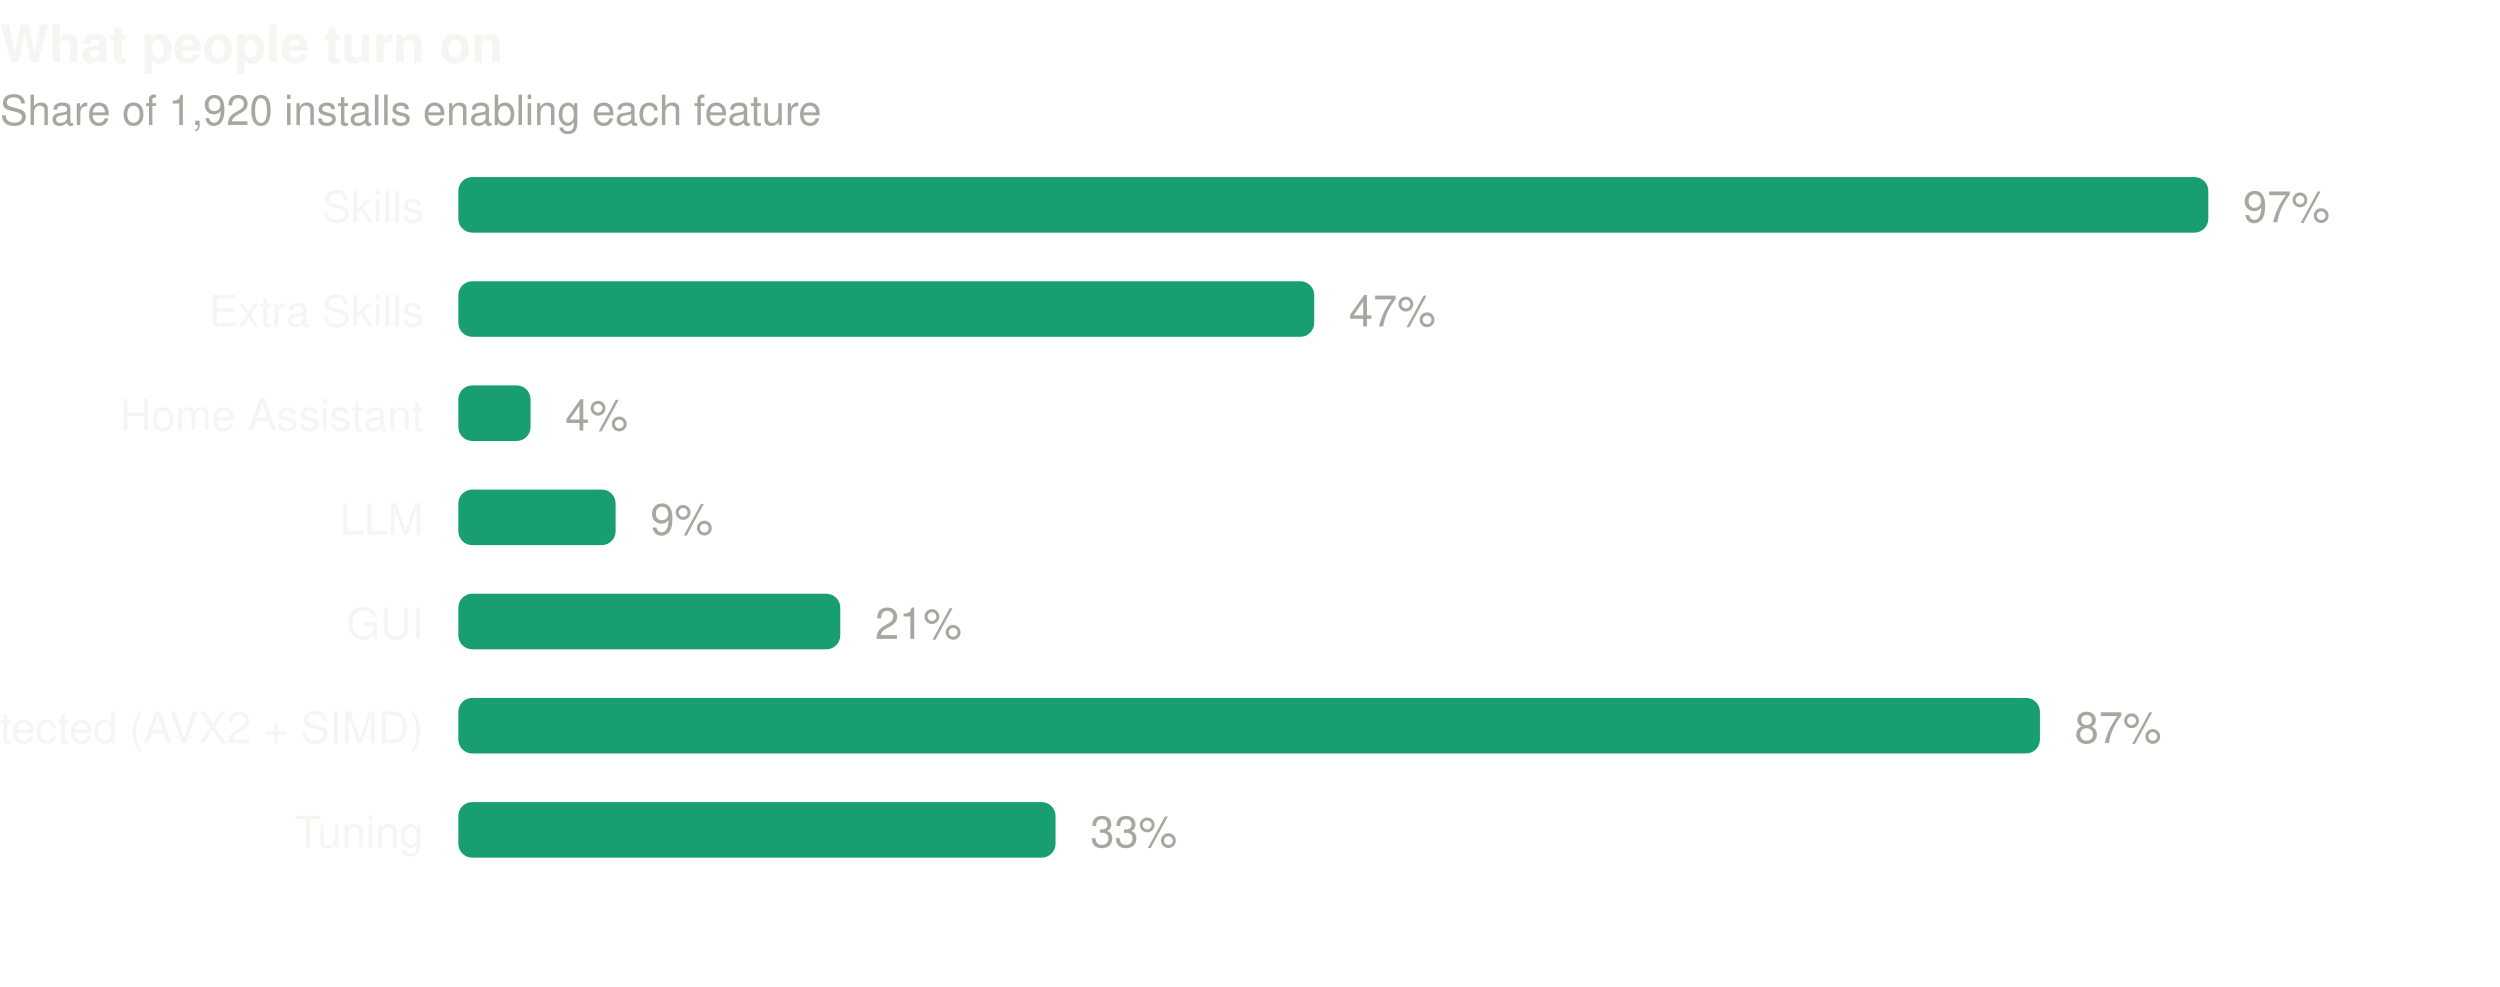
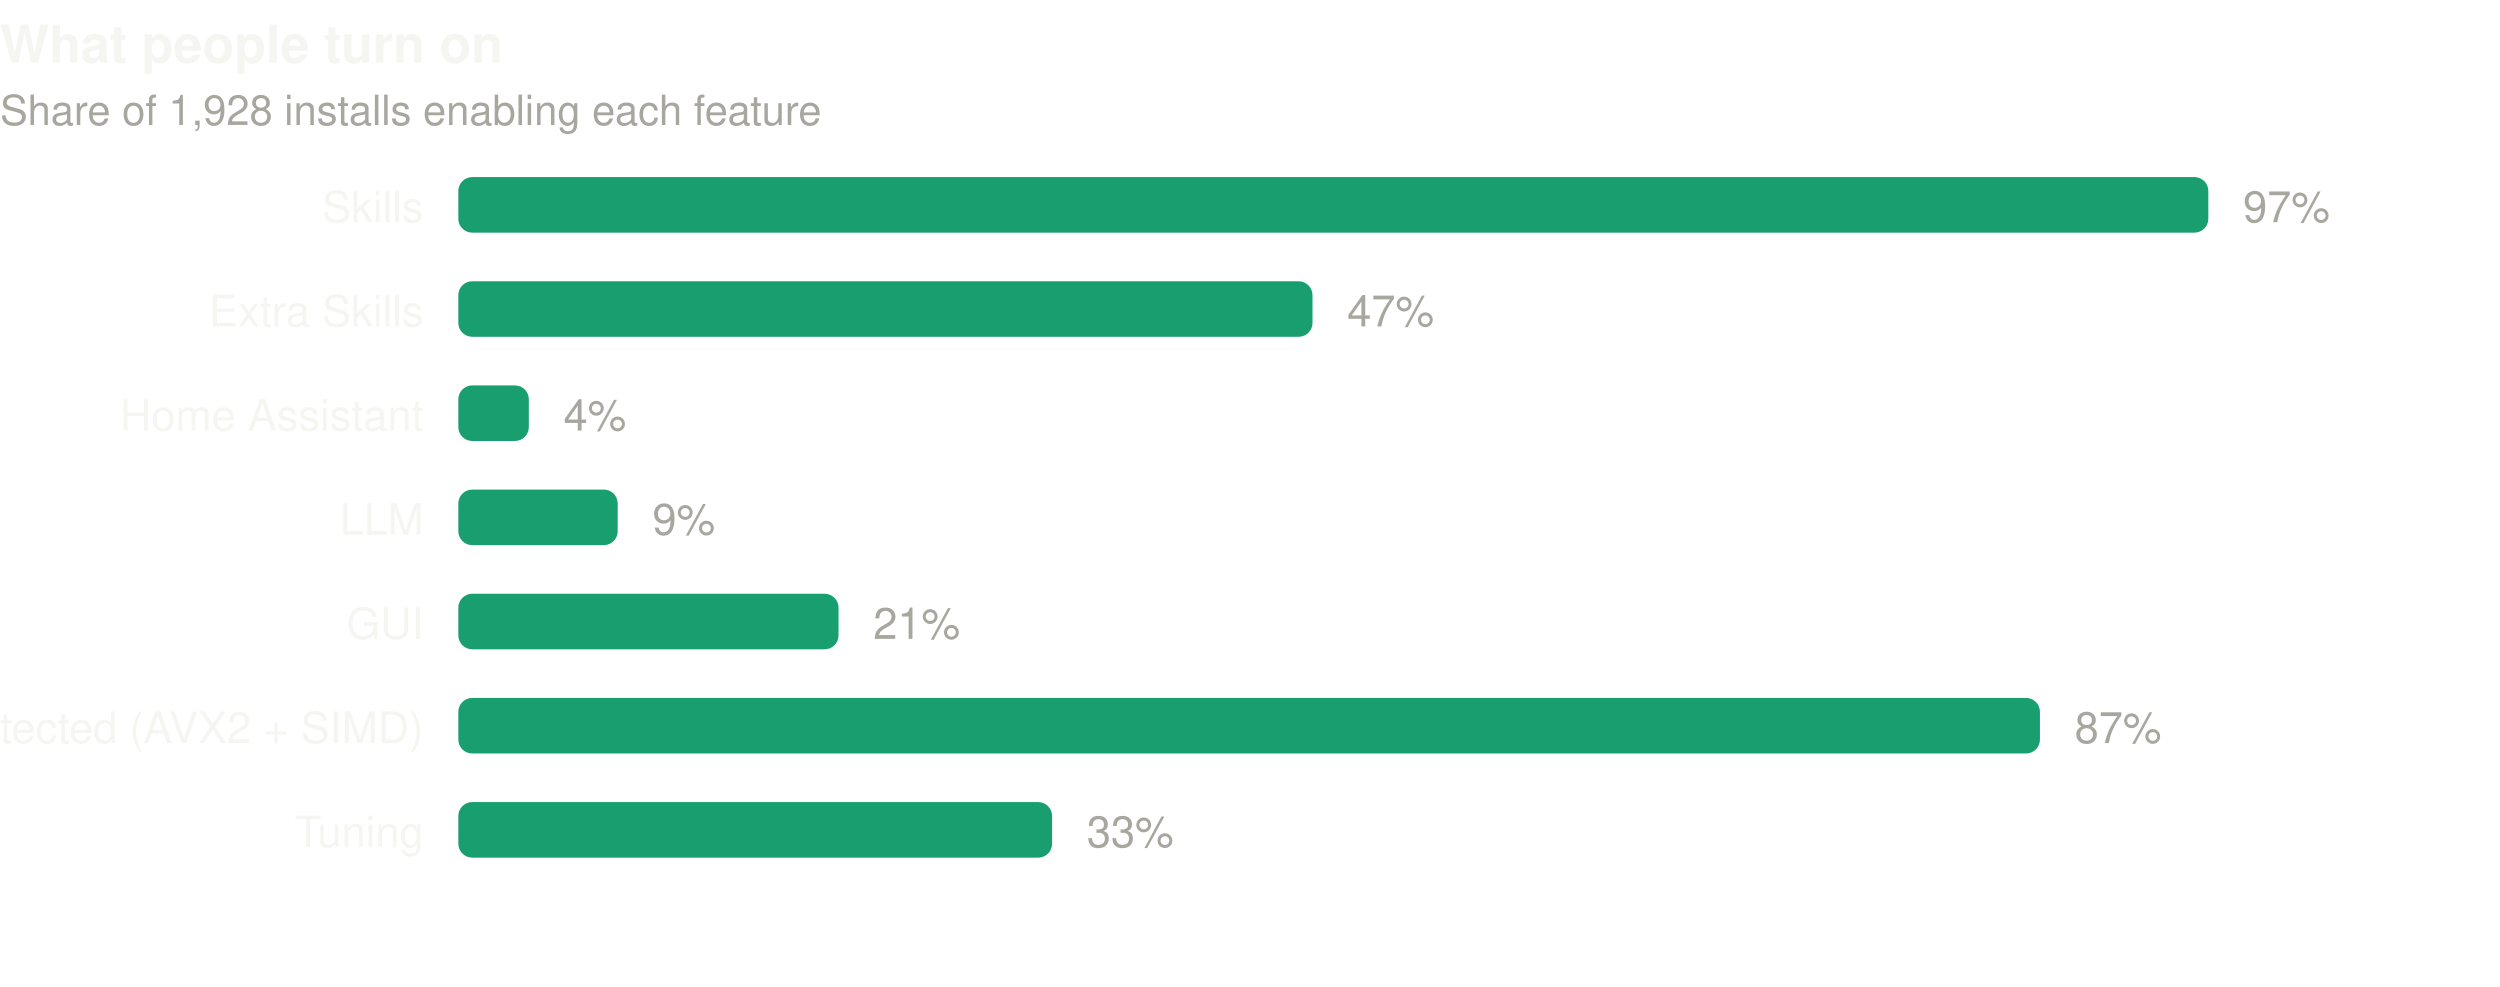
- <svg xmlns="http://www.w3.org/2000/svg" width="720" height="284" viewBox="0 0 720 284" role="img" aria-label="What people turn on. Share of 1,920 installs enabling each feature">
+ <svg xmlns="http://www.w3.org/2000/svg" width="720" height="284" viewBox="0 0 720 284" role="img" aria-label="What people turn on. Share of 1,928 installs enabling each feature">
  <text x="0" y="18" font-family="ui-sans-serif,-apple-system,BlinkMacSystemFont,'Segoe UI',Helvetica,Arial,sans-serif" font-size="15" font-weight="600" fill="#f5f5f2">What people turn on</text>
-   <text x="0" y="36" font-family="ui-sans-serif,-apple-system,BlinkMacSystemFont,'Segoe UI',Helvetica,Arial,sans-serif" font-size="12" fill="#a8a79f">Share of 1,920 installs enabling each feature</text>
+   <text x="0" y="36" font-family="ui-sans-serif,-apple-system,BlinkMacSystemFont,'Segoe UI',Helvetica,Arial,sans-serif" font-size="12" fill="#a8a79f">Share of 1,928 installs enabling each feature</text>
  <text x="122" y="64.0" text-anchor="end" font-family="ui-sans-serif,-apple-system,BlinkMacSystemFont,'Segoe UI',Helvetica,Arial,sans-serif" font-size="12.5" fill="#f5f5f2">Skills</text>
  <rect x="132" y="51.0" width="504.0" height="16" rx="4" fill="#199e70" />
  <text x="646.0" y="64.0" font-family="ui-sans-serif,-apple-system,BlinkMacSystemFont,'Segoe UI',Helvetica,Arial,sans-serif" font-size="12.5" fill="#a8a79f">97%</text>
  <text x="122" y="94.0" text-anchor="end" font-family="ui-sans-serif,-apple-system,BlinkMacSystemFont,'Segoe UI',Helvetica,Arial,sans-serif" font-size="12.5" fill="#f5f5f2">Extra Skills</text>
-   <rect x="132" y="81.0" width="246.5" height="16" rx="4" fill="#199e70" />
-   <text x="388.5" y="94.0" font-family="ui-sans-serif,-apple-system,BlinkMacSystemFont,'Segoe UI',Helvetica,Arial,sans-serif" font-size="12.5" fill="#a8a79f">47%</text>
+   <rect x="132" y="81.0" width="246.0" height="16" rx="4" fill="#199e70" />
+   <text x="388.0" y="94.0" font-family="ui-sans-serif,-apple-system,BlinkMacSystemFont,'Segoe UI',Helvetica,Arial,sans-serif" font-size="12.5" fill="#a8a79f">47%</text>
  <text x="122" y="124.0" text-anchor="end" font-family="ui-sans-serif,-apple-system,BlinkMacSystemFont,'Segoe UI',Helvetica,Arial,sans-serif" font-size="12.5" fill="#f5f5f2">Home Assistant</text>
-   <rect x="132" y="111.0" width="20.8" height="16" rx="4" fill="#199e70" />
-   <text x="162.8" y="124.0" font-family="ui-sans-serif,-apple-system,BlinkMacSystemFont,'Segoe UI',Helvetica,Arial,sans-serif" font-size="12.5" fill="#a8a79f">4%</text>
+   <rect x="132" y="111.0" width="20.3" height="16" rx="4" fill="#199e70" />
+   <text x="162.3" y="124.0" font-family="ui-sans-serif,-apple-system,BlinkMacSystemFont,'Segoe UI',Helvetica,Arial,sans-serif" font-size="12.5" fill="#a8a79f">4%</text>
  <text x="122" y="154.0" text-anchor="end" font-family="ui-sans-serif,-apple-system,BlinkMacSystemFont,'Segoe UI',Helvetica,Arial,sans-serif" font-size="12.5" fill="#f5f5f2">LLM</text>
-   <rect x="132" y="141.0" width="45.3" height="16" rx="4" fill="#199e70" />
-   <text x="187.3" y="154.0" font-family="ui-sans-serif,-apple-system,BlinkMacSystemFont,'Segoe UI',Helvetica,Arial,sans-serif" font-size="12.5" fill="#a8a79f">9%</text>
+   <rect x="132" y="141.0" width="45.9" height="16" rx="4" fill="#199e70" />
+   <text x="187.9" y="154.0" font-family="ui-sans-serif,-apple-system,BlinkMacSystemFont,'Segoe UI',Helvetica,Arial,sans-serif" font-size="12.5" fill="#a8a79f">9%</text>
  <text x="122" y="184.0" text-anchor="end" font-family="ui-sans-serif,-apple-system,BlinkMacSystemFont,'Segoe UI',Helvetica,Arial,sans-serif" font-size="12.5" fill="#f5f5f2">GUI</text>
-   <rect x="132" y="171.0" width="110.0" height="16" rx="4" fill="#199e70" />
-   <text x="252.0" y="184.0" font-family="ui-sans-serif,-apple-system,BlinkMacSystemFont,'Segoe UI',Helvetica,Arial,sans-serif" font-size="12.5" fill="#a8a79f">21%</text>
+   <rect x="132" y="171.0" width="109.5" height="16" rx="4" fill="#199e70" />
+   <text x="251.5" y="184.0" font-family="ui-sans-serif,-apple-system,BlinkMacSystemFont,'Segoe UI',Helvetica,Arial,sans-serif" font-size="12.5" fill="#a8a79f">21%</text>
  <text x="122" y="214.0" text-anchor="end" font-family="ui-sans-serif,-apple-system,BlinkMacSystemFont,'Segoe UI',Helvetica,Arial,sans-serif" font-size="12.5" fill="#f5f5f2">CPU capability detected (AVX2 + SIMD)</text>
  <rect x="132" y="201.0" width="455.5" height="16" rx="4" fill="#199e70" />
  <text x="597.5" y="214.0" font-family="ui-sans-serif,-apple-system,BlinkMacSystemFont,'Segoe UI',Helvetica,Arial,sans-serif" font-size="12.5" fill="#a8a79f">87%</text>
  <text x="122" y="244.0" text-anchor="end" font-family="ui-sans-serif,-apple-system,BlinkMacSystemFont,'Segoe UI',Helvetica,Arial,sans-serif" font-size="12.5" fill="#f5f5f2">Tuning</text>
-   <rect x="132" y="231.0" width="172.0" height="16" rx="4" fill="#199e70" />
-   <text x="314.0" y="244.0" font-family="ui-sans-serif,-apple-system,BlinkMacSystemFont,'Segoe UI',Helvetica,Arial,sans-serif" font-size="12.5" fill="#a8a79f">33%</text>
+   <rect x="132" y="231.0" width="171.0" height="16" rx="4" fill="#199e70" />
+   <text x="313.0" y="244.0" font-family="ui-sans-serif,-apple-system,BlinkMacSystemFont,'Segoe UI',Helvetica,Arial,sans-serif" font-size="12.5" fill="#a8a79f">33%</text>
</svg>
